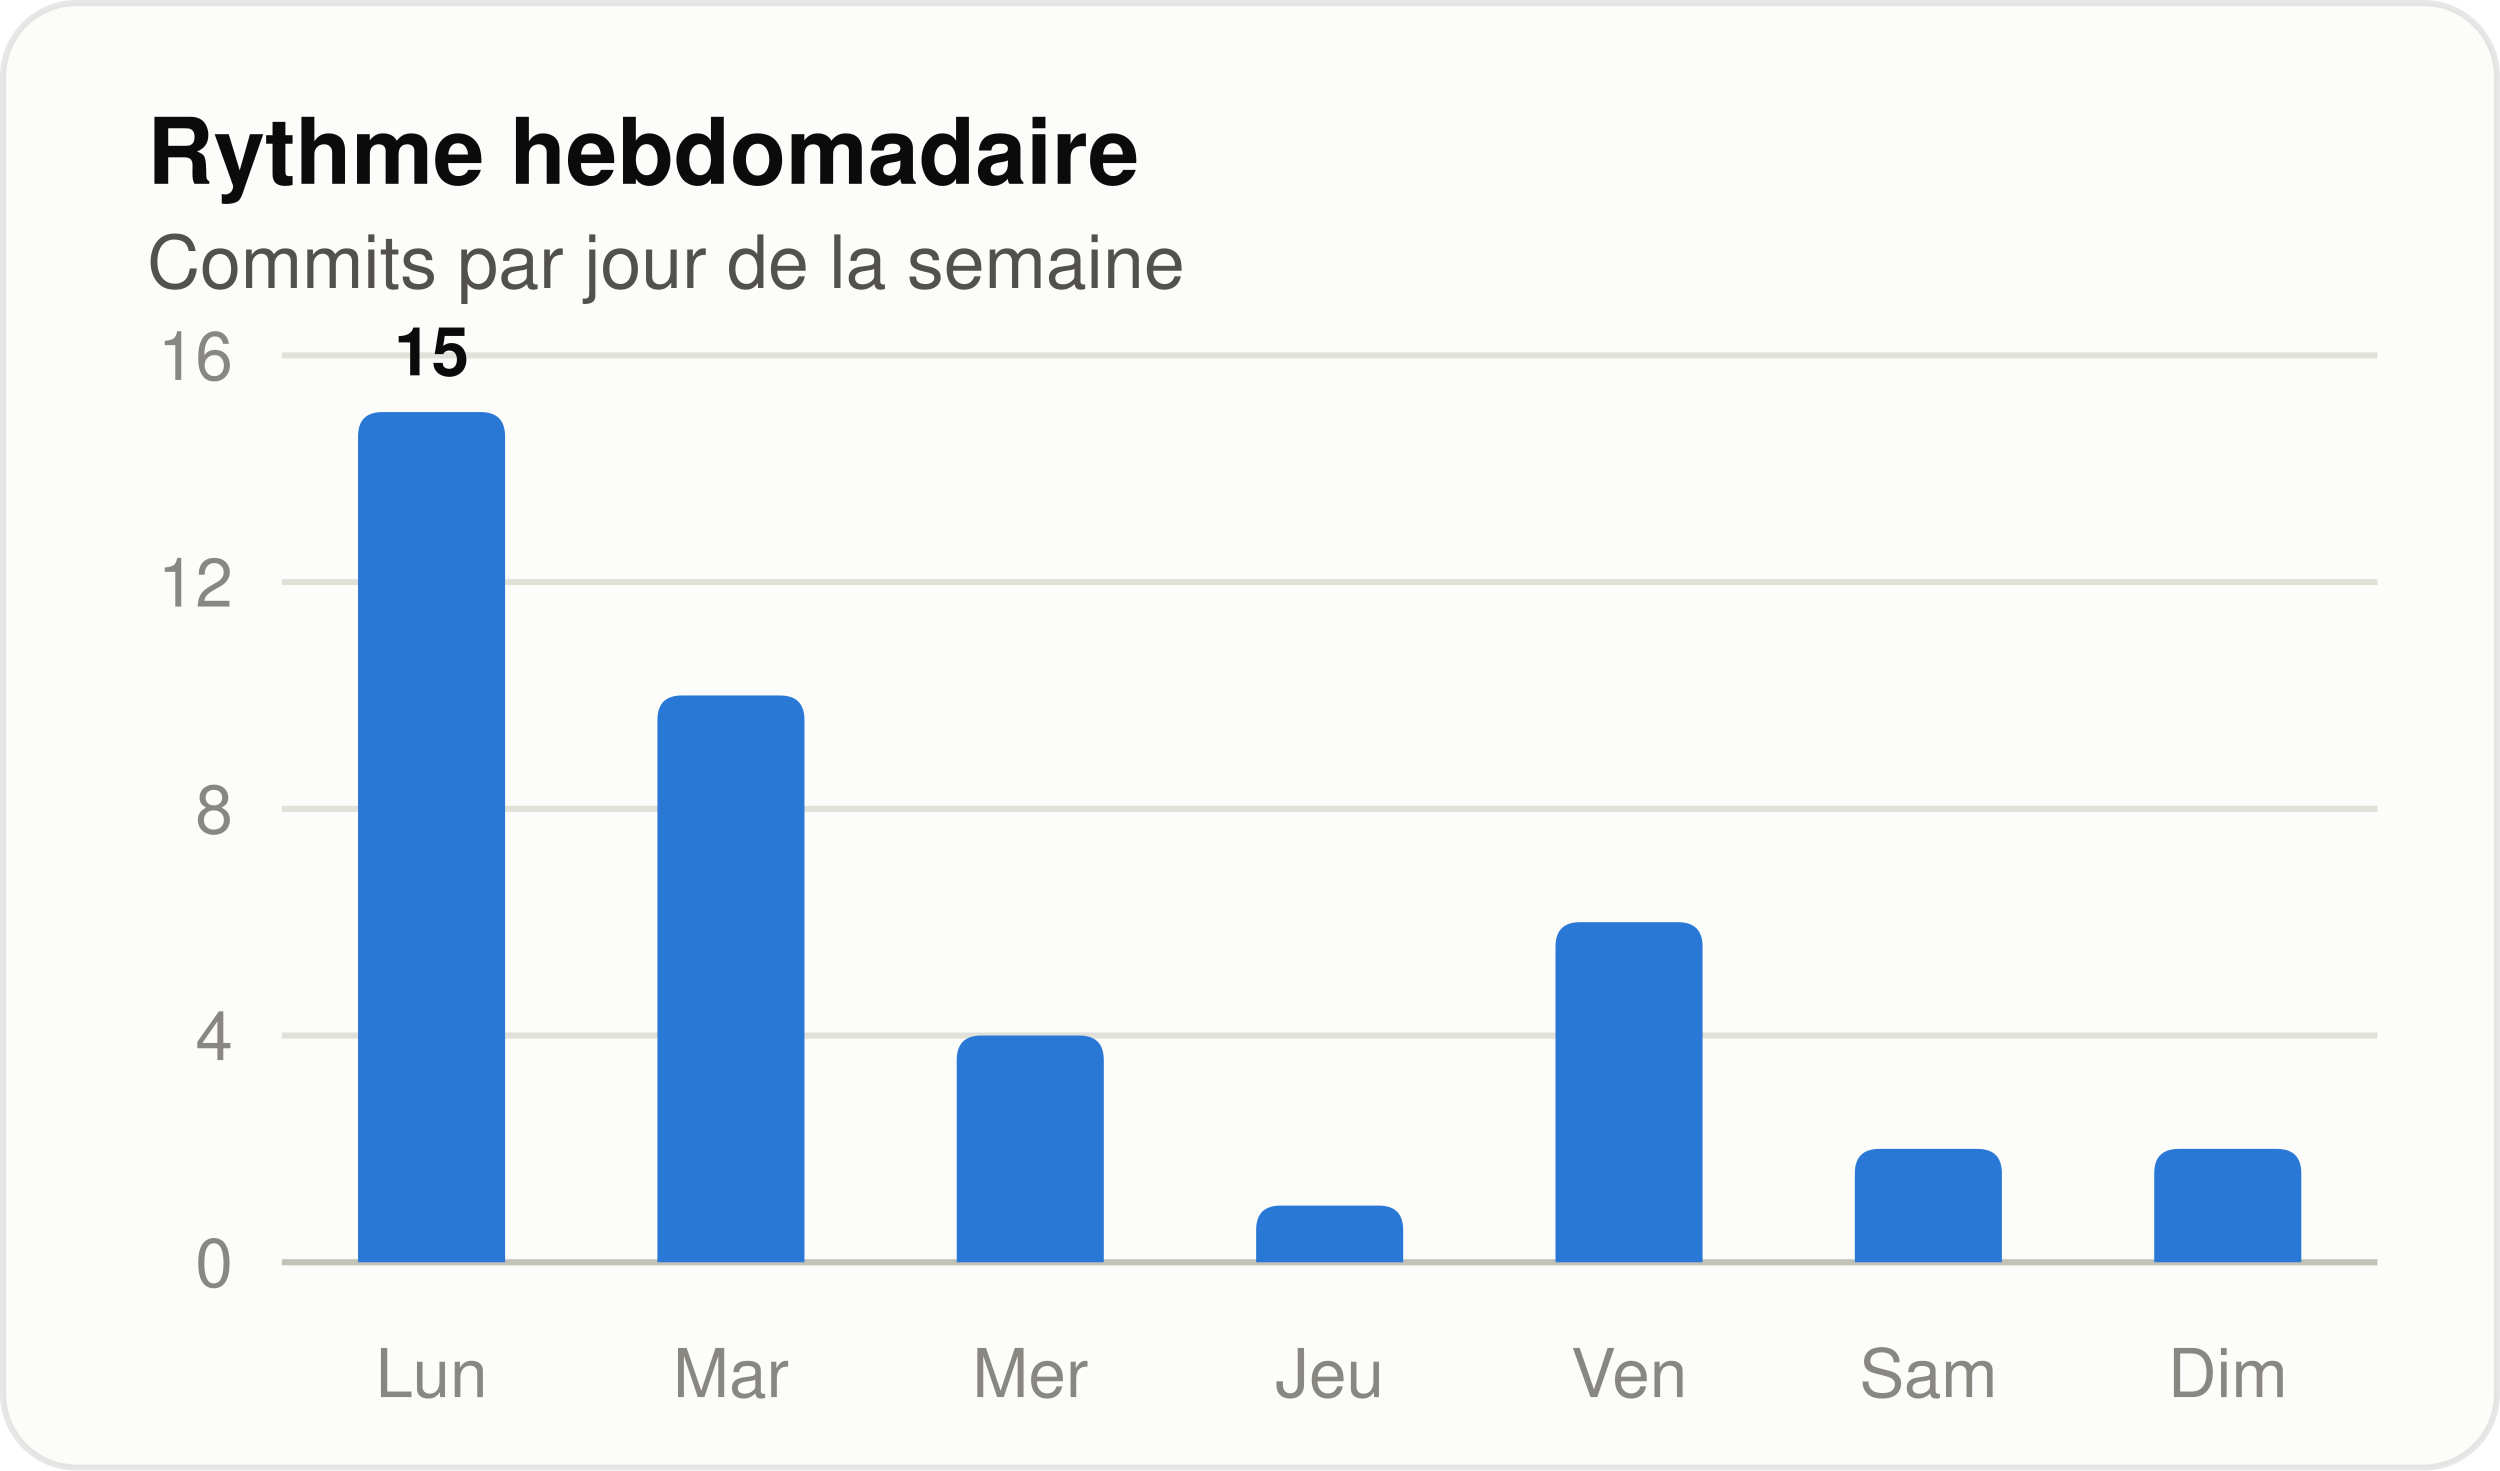
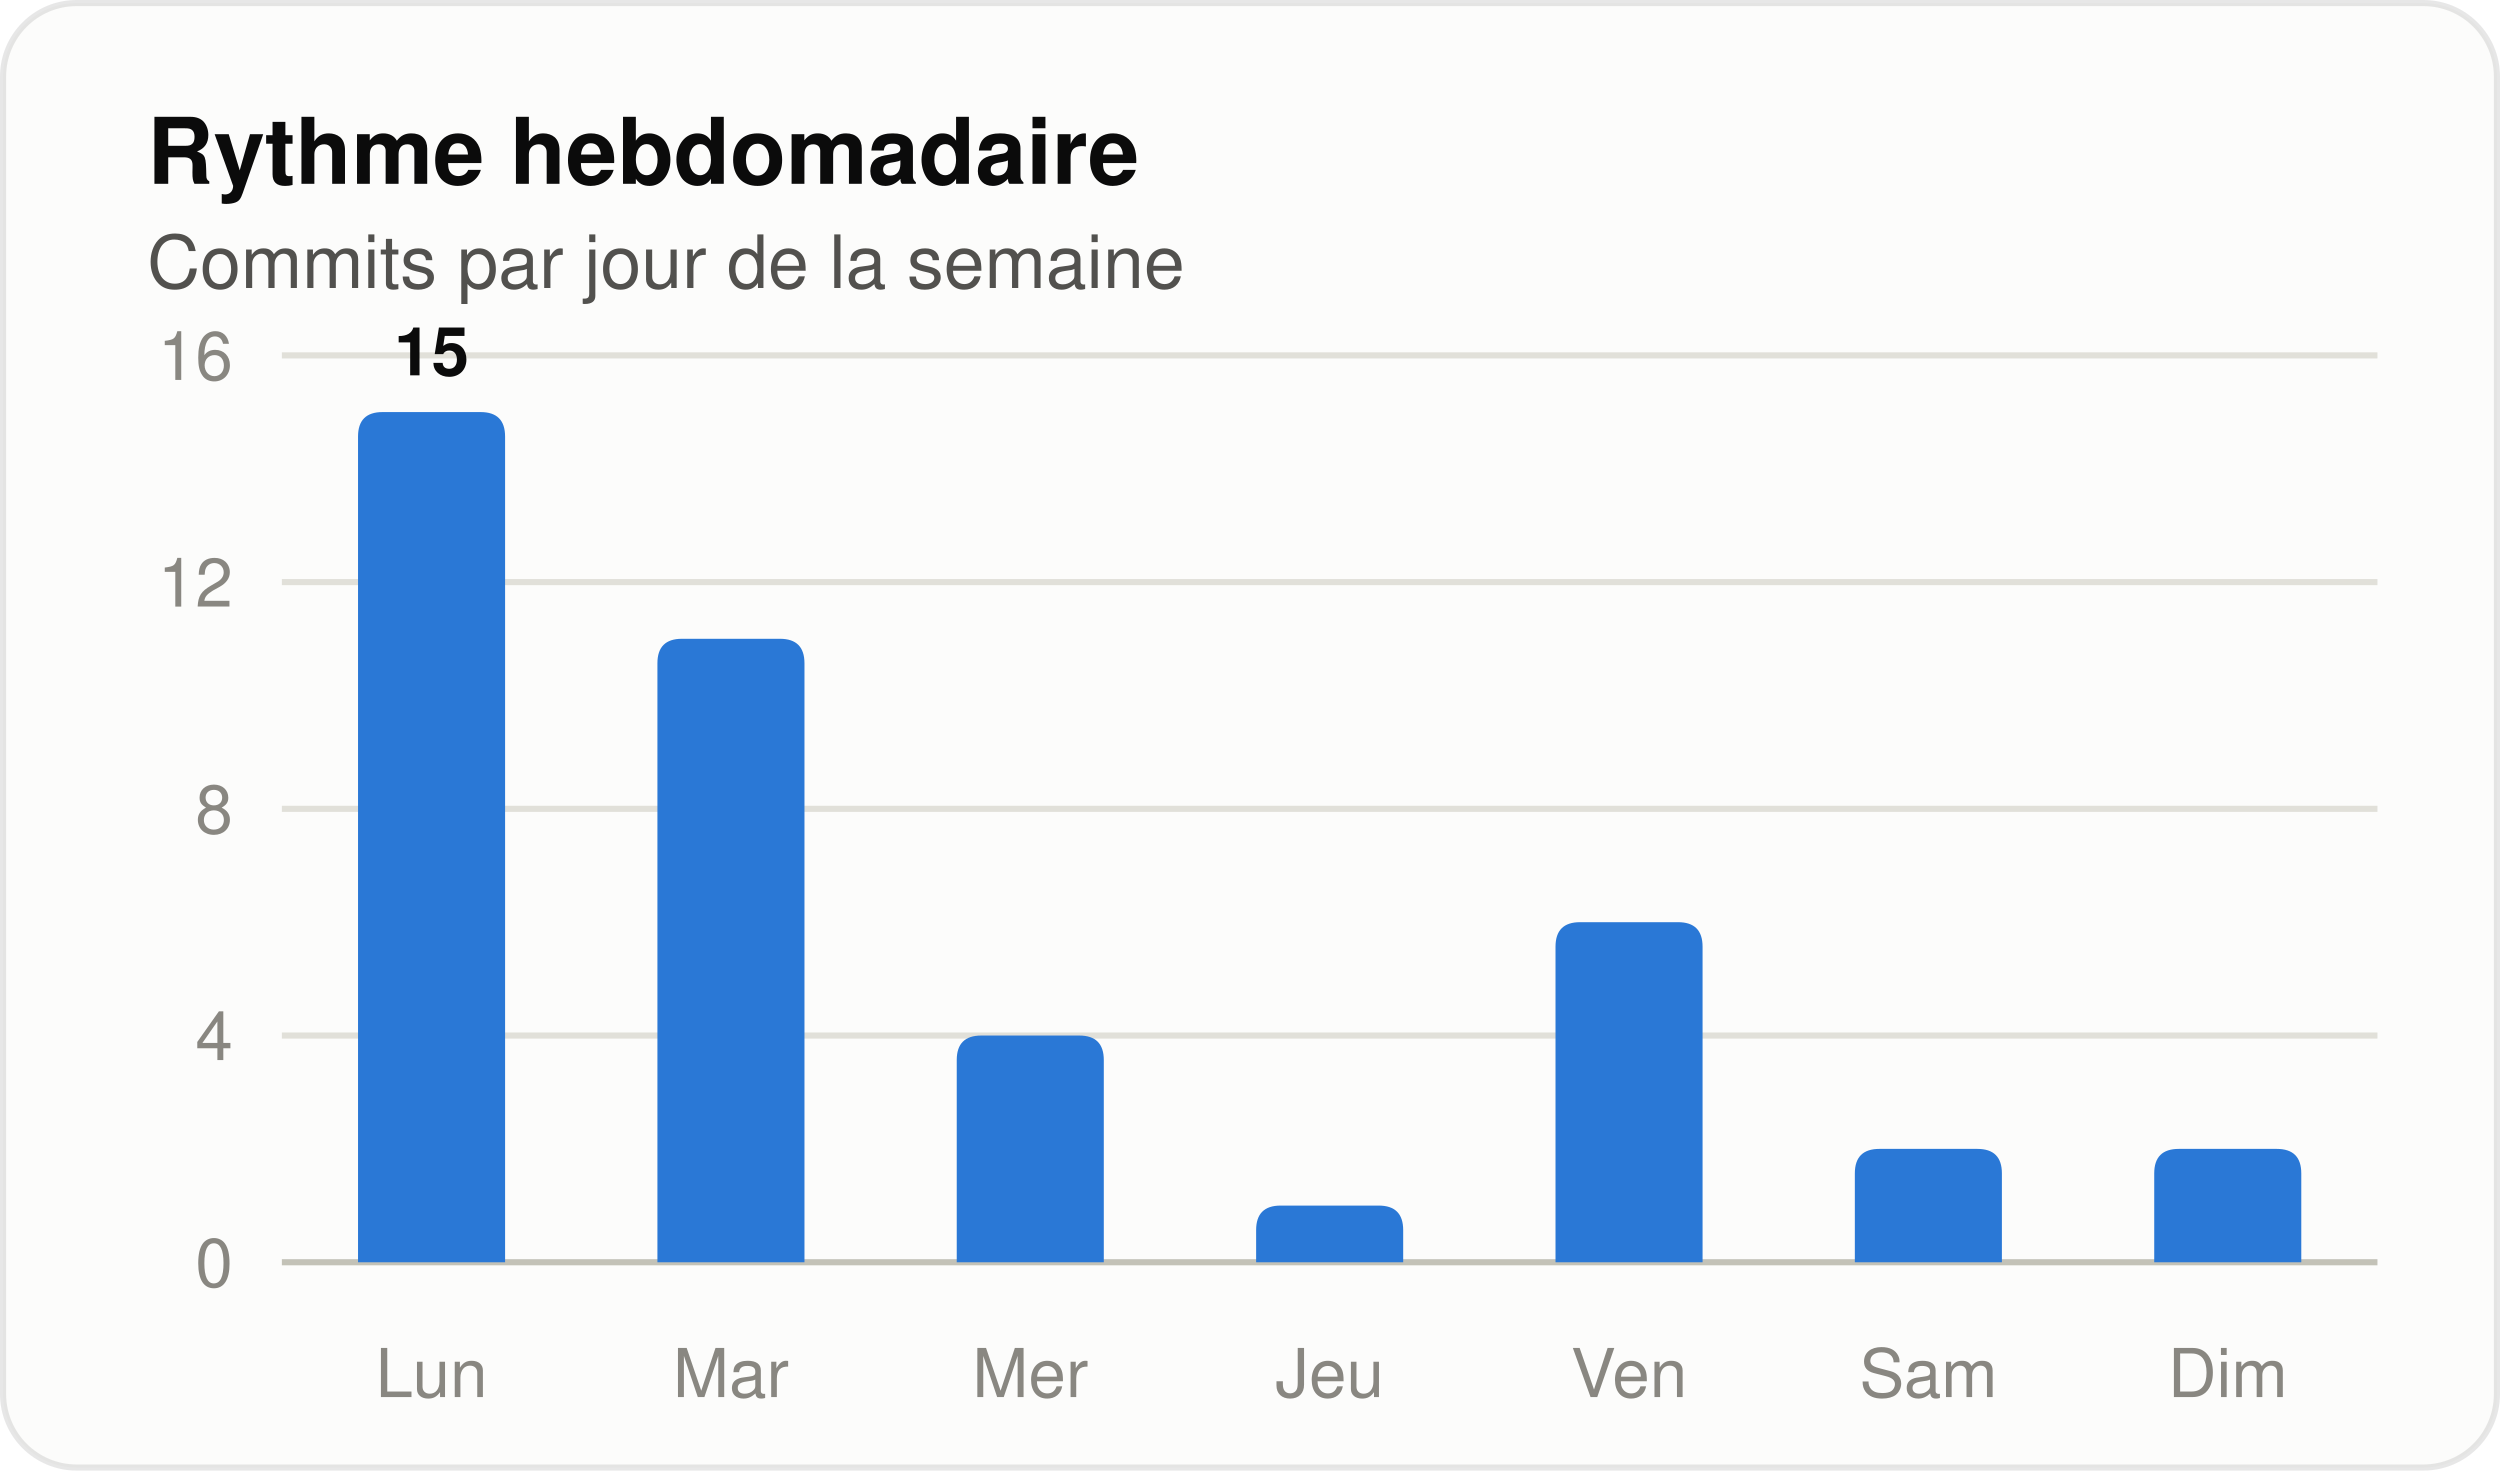
<svg xmlns="http://www.w3.org/2000/svg" width="408" height="240" viewBox="0 0 408 240" role="img" aria-label="Histogramme des commits par jour de la semaine" font-family="system-ui, 'Segoe UI', Ubuntu, Helvetica, Arial, sans-serif">
  <rect x="0.5" y="0.5" width="407" height="239" rx="12" fill="#fcfcfb" stroke="rgba(11,11,11,0.10)" />
  <text x="24" y="30" font-size="15" fill="#0b0b0b" font-weight="600">Rythme hebdomadaire</text>
  <text x="24" y="47" font-size="12" fill="#52514e">Commits par jour de la semaine</text>
  <line x1="46" y1="206.0" x2="388" y2="206.0" stroke="#c3c2b7" stroke-width="1" />
  <text x="38" y="210" font-size="11" fill="#898781" text-anchor="end" font-variant-numeric="tabular-nums">0</text>
  <line x1="46" y1="169.0" x2="388" y2="169.0" stroke="#e1e0d9" stroke-width="1" />
  <text x="38" y="173" font-size="11" fill="#898781" text-anchor="end" font-variant-numeric="tabular-nums">4</text>
  <line x1="46" y1="132.0" x2="388" y2="132.0" stroke="#e1e0d9" stroke-width="1" />
  <text x="38" y="136" font-size="11" fill="#898781" text-anchor="end" font-variant-numeric="tabular-nums">8</text>
  <line x1="46" y1="95.0" x2="388" y2="95.0" stroke="#e1e0d9" stroke-width="1" />
  <text x="38" y="99" font-size="11" fill="#898781" text-anchor="end" font-variant-numeric="tabular-nums">12</text>
  <line x1="46" y1="58.0" x2="388" y2="58.0" stroke="#e1e0d9" stroke-width="1" />
  <text x="38" y="62" font-size="11" fill="#898781" text-anchor="end" font-variant-numeric="tabular-nums">16</text>
  <path d="M 58.43 206.00 V 71.25 Q 58.43 67.25 62.43 67.25 H 78.43 Q 82.43 67.25 82.43 71.25 V 206.00 Z" fill="#2a78d6" />
  <text x="70.429" y="61.25" font-size="11" fill="#0b0b0b" font-weight="600" text-anchor="middle">15</text>
  <text x="70.429" y="228" font-size="11" fill="#898781" text-anchor="middle">Lun</text>
-   <path d="M 107.29 206.00 V 117.50 Q 107.29 113.50 111.29 113.50 H 127.29 Q 131.29 113.50 131.29 117.50 V 206.00 Z" fill="#2a78d6" />
+   <path d="M 107.29 206.00 V 108.25 Q 107.29 104.25 111.29 104.25 H 127.29 Q 131.29 104.25 131.29 108.25 V 206.00 Z" fill="#2a78d6" />
  <text x="119.286" y="228" font-size="11" fill="#898781" text-anchor="middle">Mar</text>
  <path d="M 156.14 206.00 V 173.00 Q 156.14 169.00 160.14 169.00 H 176.14 Q 180.14 169.00 180.14 173.00 V 206.00 Z" fill="#2a78d6" />
  <text x="168.143" y="228" font-size="11" fill="#898781" text-anchor="middle">Mer</text>
  <path d="M 205.00 206.00 V 200.75 Q 205.00 196.75 209.00 196.75 H 225.00 Q 229.00 196.75 229.00 200.75 V 206.00 Z" fill="#2a78d6" />
  <text x="217" y="228" font-size="11" fill="#898781" text-anchor="middle">Jeu</text>
  <path d="M 253.86 206.00 V 154.50 Q 253.86 150.50 257.86 150.50 H 273.86 Q 277.86 150.50 277.86 154.50 V 206.00 Z" fill="#2a78d6" />
  <text x="265.857" y="228" font-size="11" fill="#898781" text-anchor="middle">Ven</text>
  <path d="M 302.71 206.00 V 191.50 Q 302.71 187.50 306.71 187.50 H 322.71 Q 326.71 187.50 326.71 191.50 V 206.00 Z" fill="#2a78d6" />
  <text x="314.714" y="228" font-size="11" fill="#898781" text-anchor="middle">Sam</text>
  <path d="M 351.57 206.00 V 191.50 Q 351.57 187.50 355.57 187.50 H 371.57 Q 375.57 187.50 375.57 191.50 V 206.00 Z" fill="#2a78d6" />
  <text x="363.571" y="228" font-size="11" fill="#898781" text-anchor="middle">Dim</text>
</svg>
